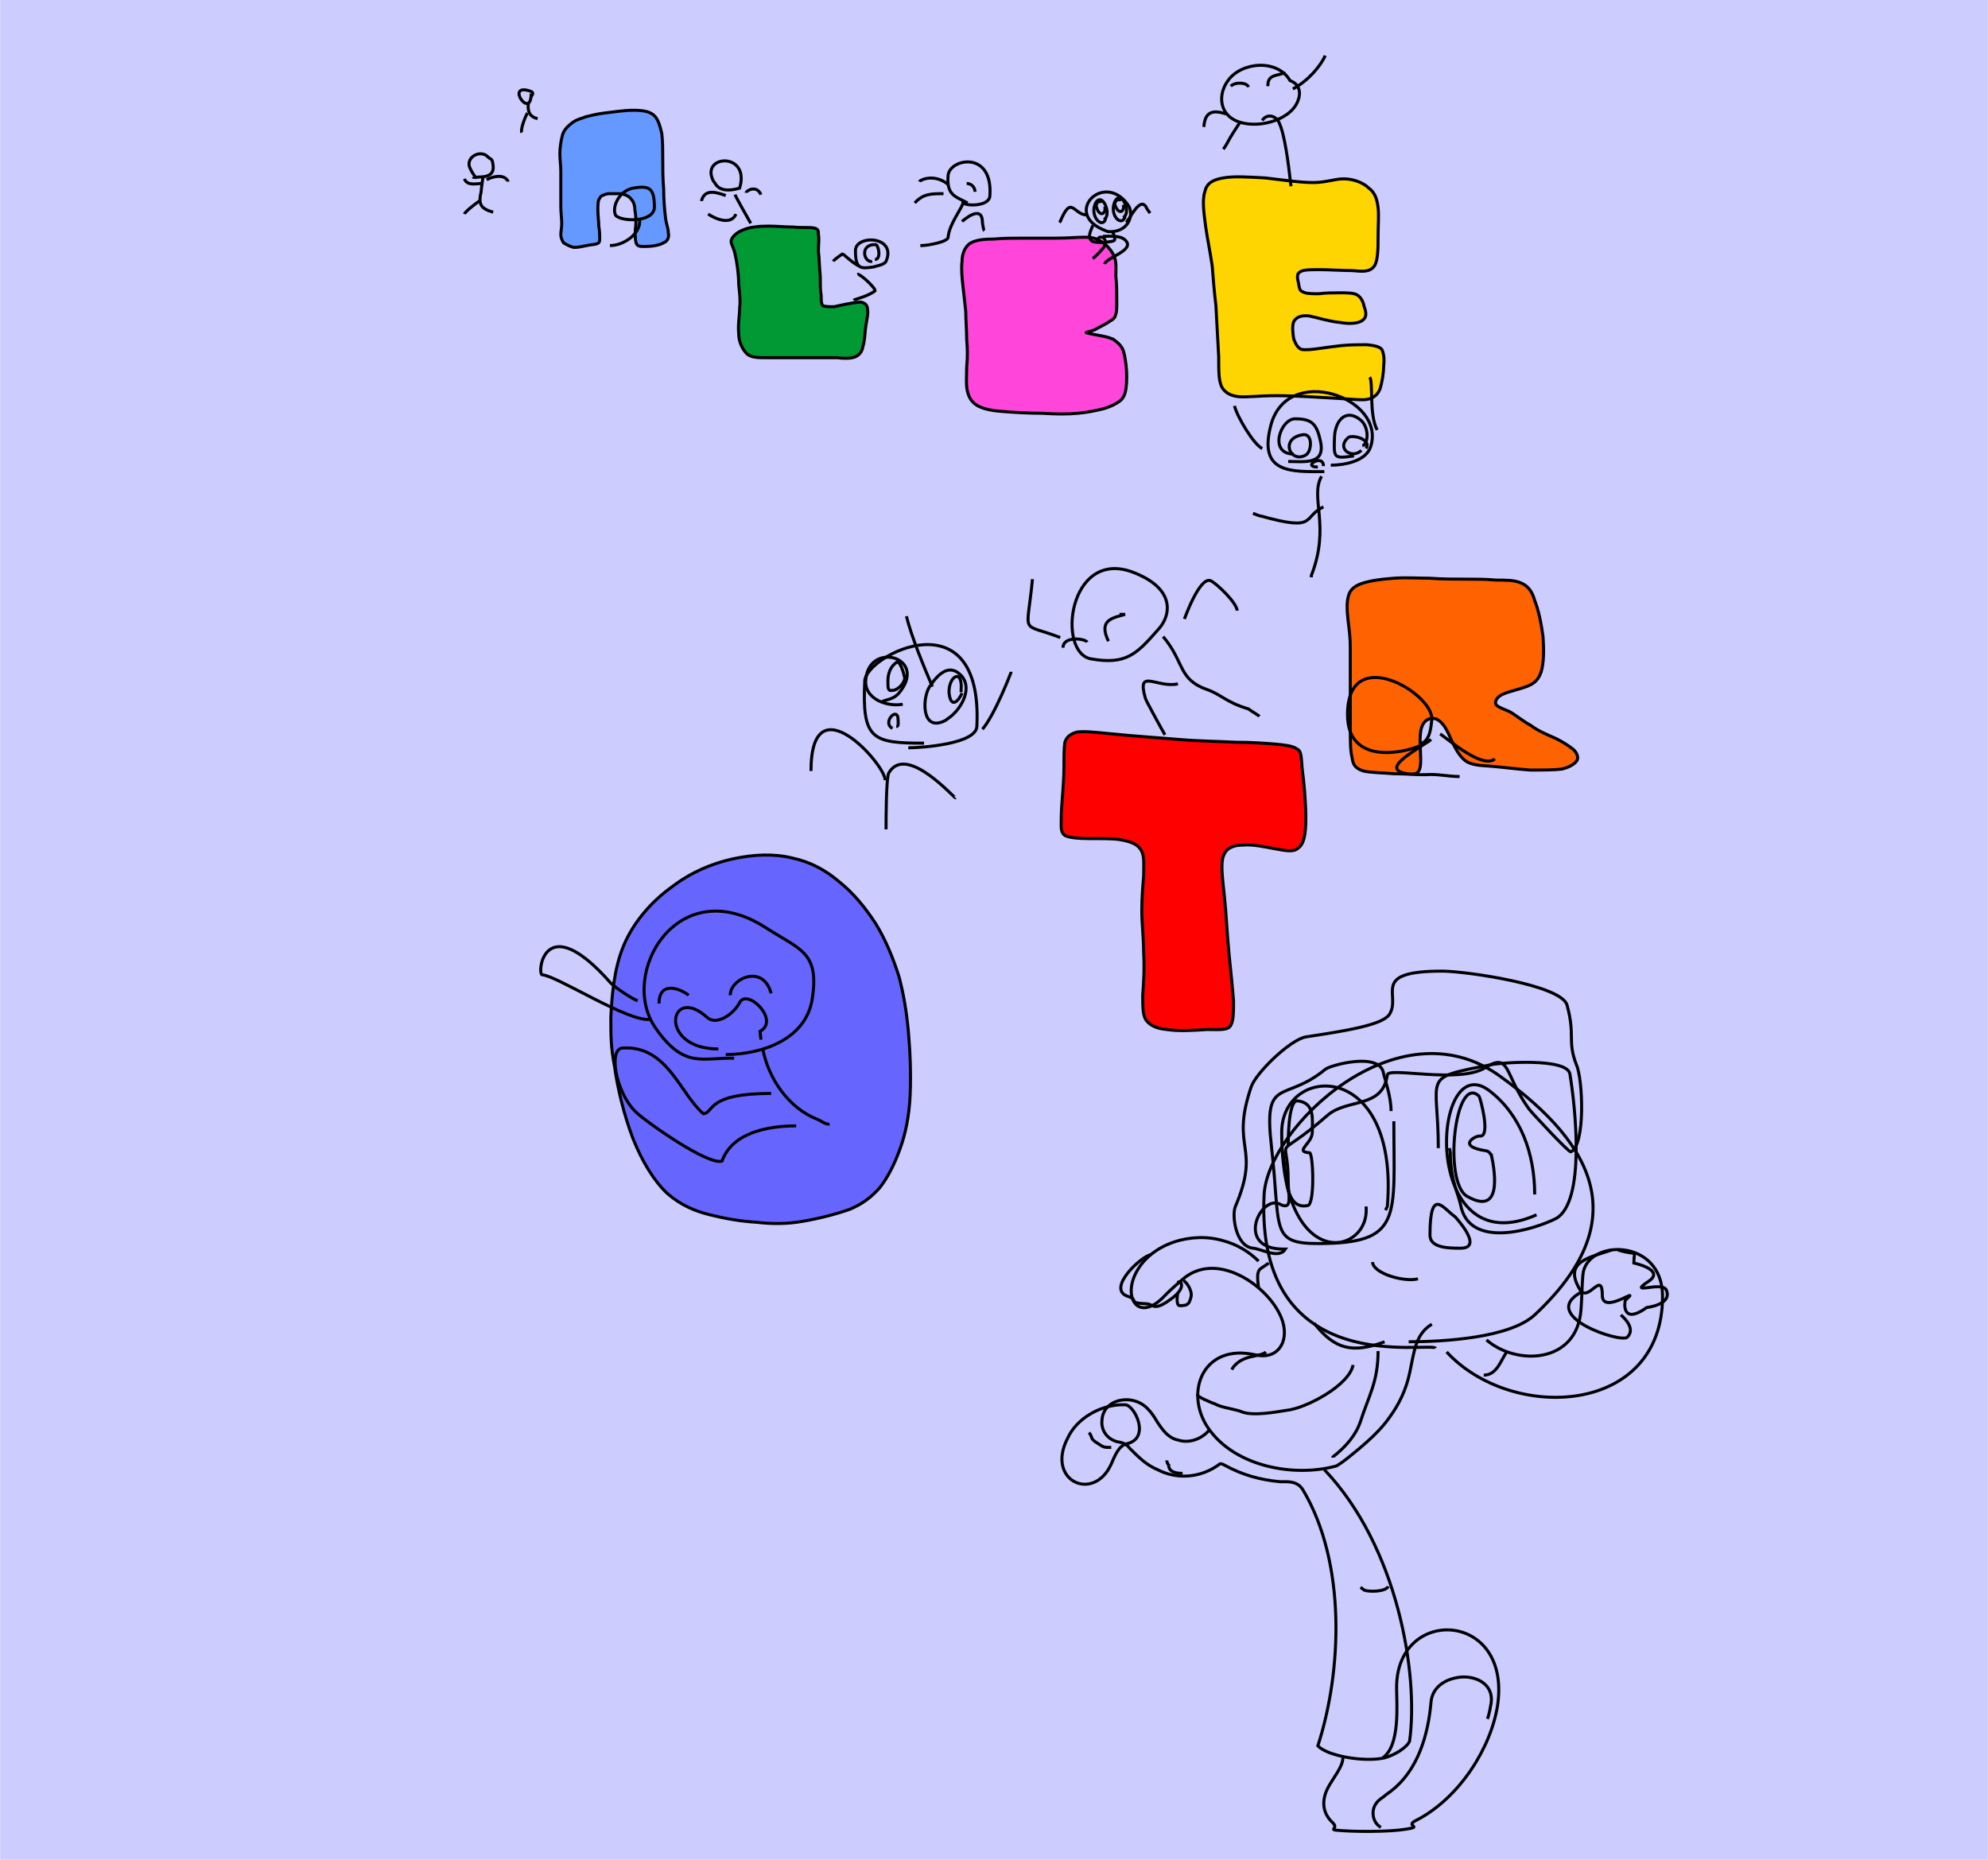
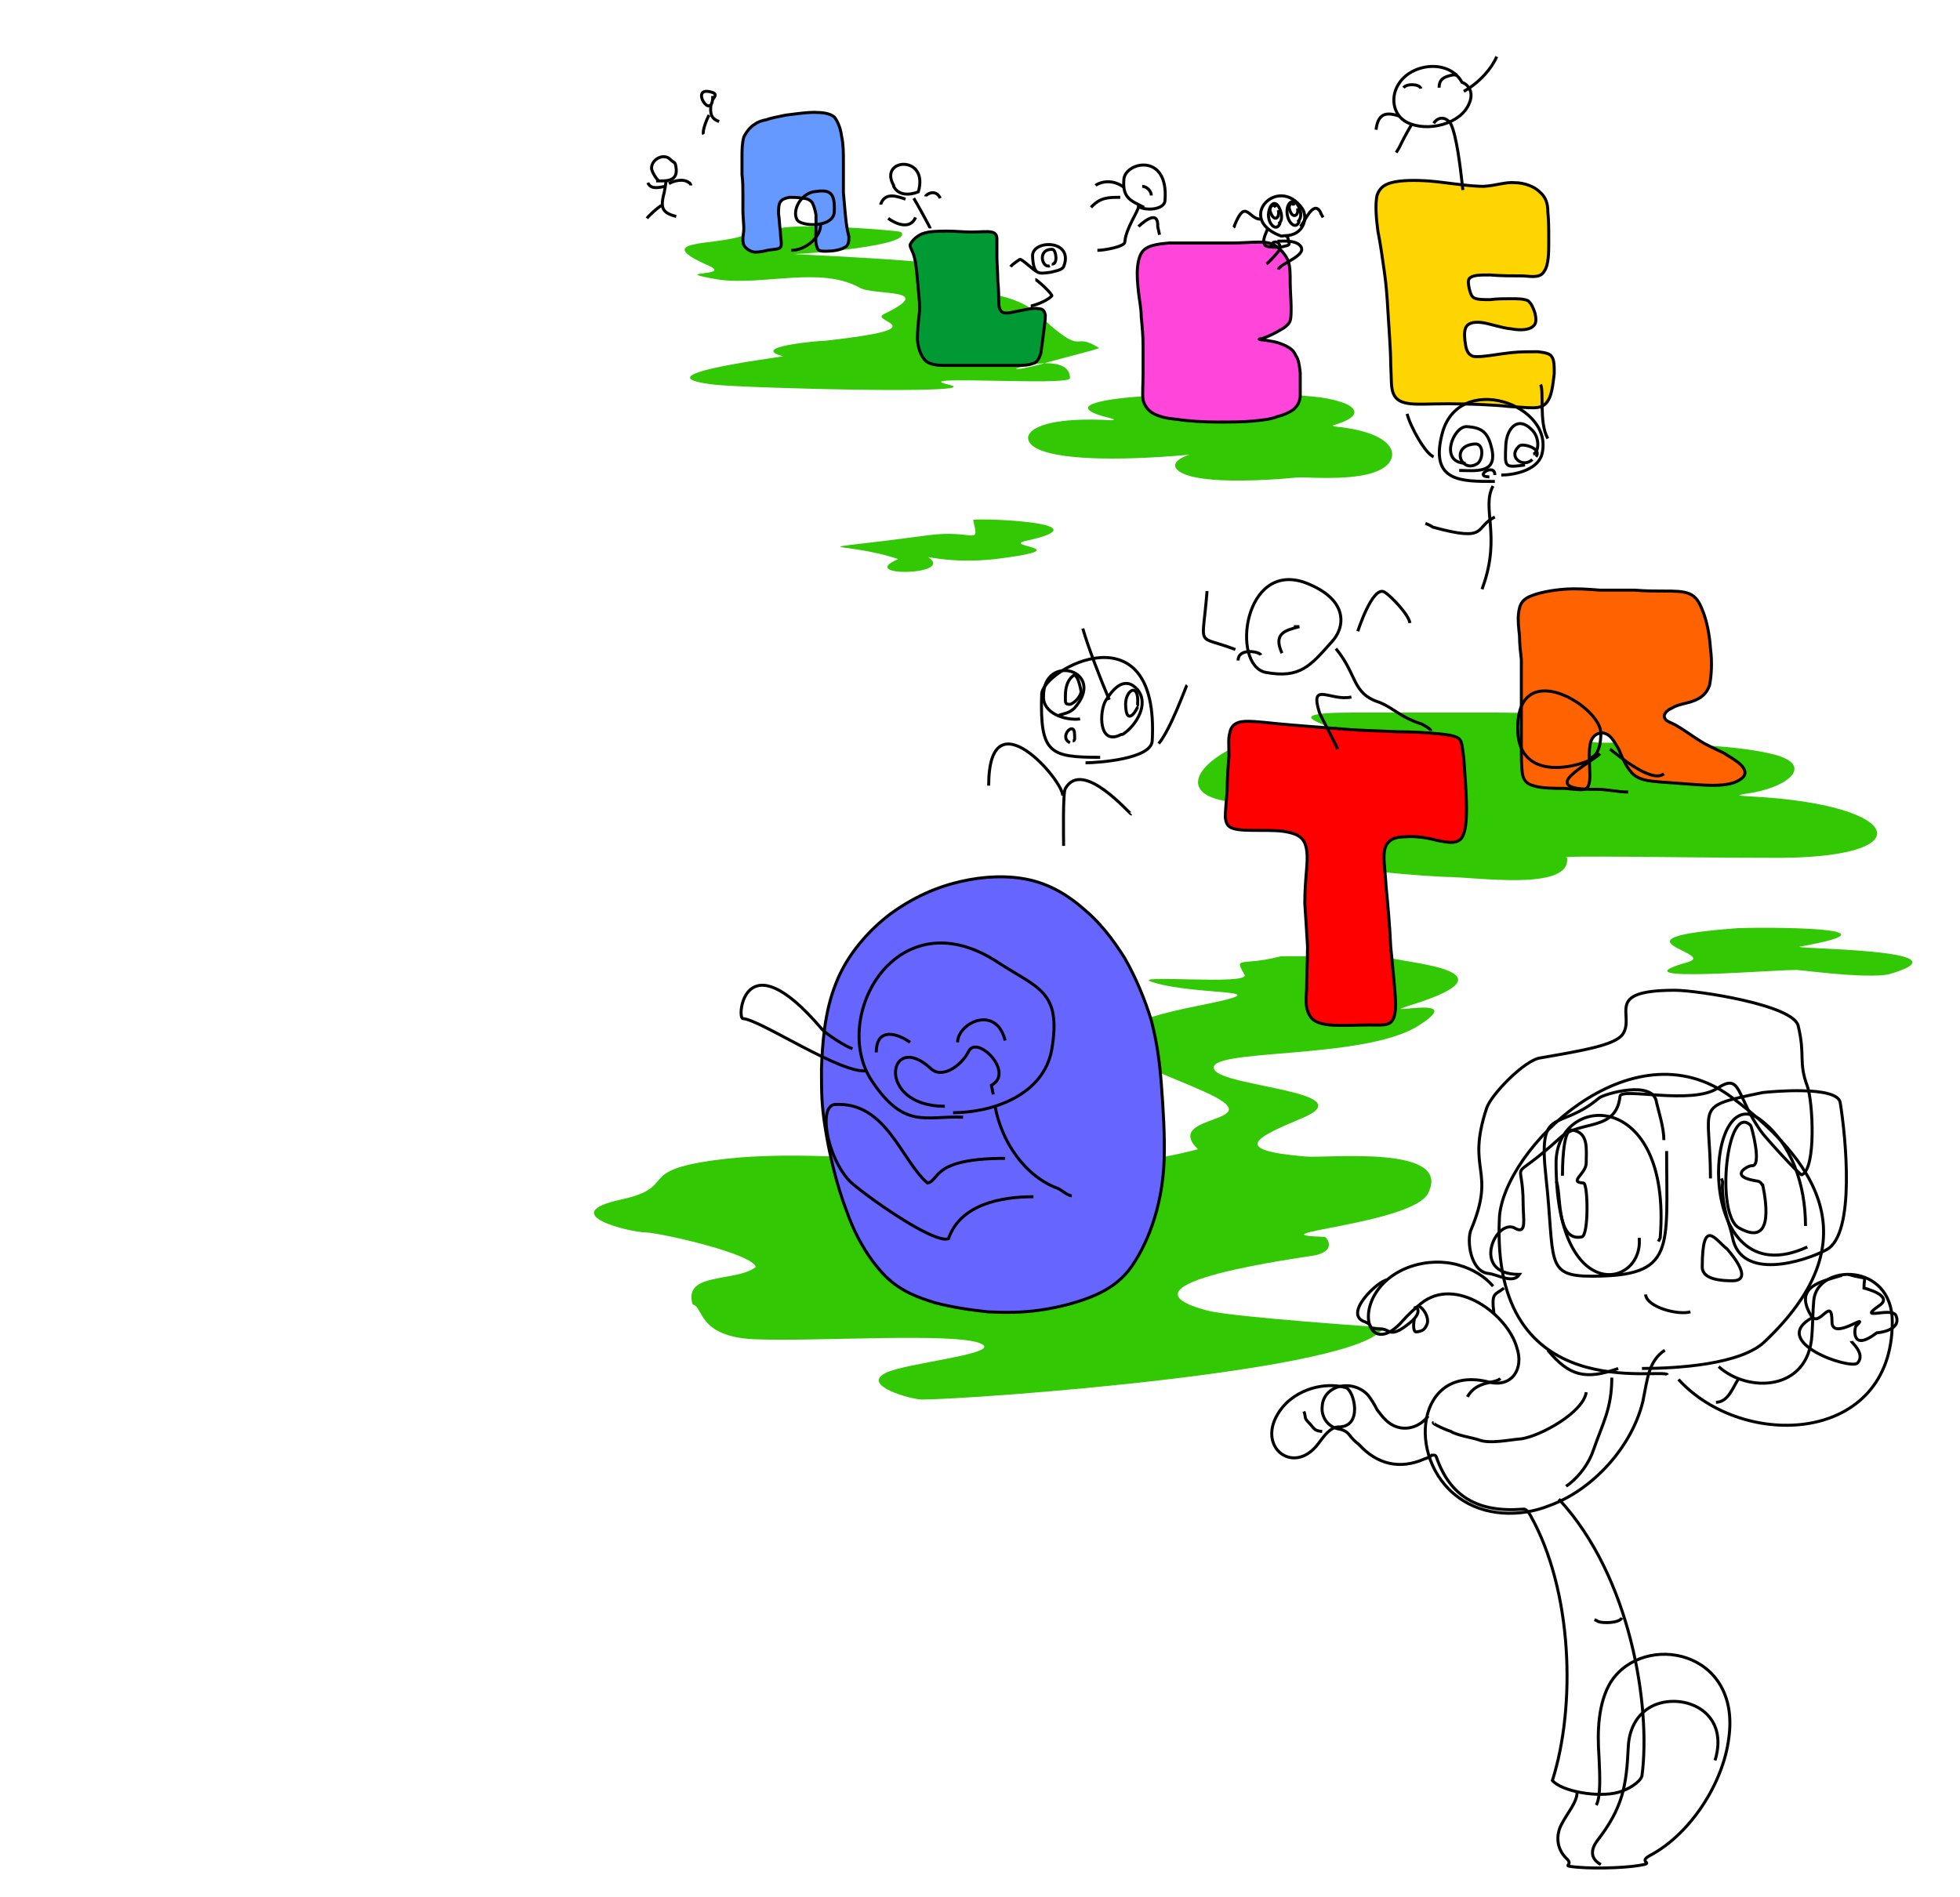
- <svg xmlns="http://www.w3.org/2000/svg" xml:space="preserve" width="1550px" height="1450px" version="1.0" style="shape-rendering:geometricPrecision; text-rendering:geometricPrecision; image-rendering:optimizeQuality; fill-rule:evenodd; clip-rule:evenodd" viewBox="0 0 2145 2007">
+ <svg xmlns="http://www.w3.org/2000/svg" xml:space="preserve" width="1550px" height="1500px" version="1.0" style="shape-rendering:geometricPrecision; text-rendering:geometricPrecision; image-rendering:optimizeQuality; fill-rule:evenodd; clip-rule:evenodd" viewBox="0 0 2145 2076">
  <defs>
    <style type="text/css">
   
    .str0 {stroke:black;stroke-width:3.269}
-     .fil8 {fill:none}
-     .fil2 {fill:#009933}
-     .fil7 {fill:#6666FF}
-     .fil1 {fill:#6699FF}
-     .fil0 {fill:#CCCCFF}
-     .fil6 {fill:red}
-     .fil3 {fill:#FF45DA}
-     .fil5 {fill:#FF6200}
-     .fil4 {fill:#FFD500}
+     .fil0 {fill:none}
+     .fil3 {fill:#009933}
+     .fil1 {fill:#32C904}
+     .fil8 {fill:#6666FF}
+     .fil2 {fill:#6699FF}
+     .fil7 {fill:red}
+     .fil4 {fill:#FF45DA}
+     .fil6 {fill:#FF6200}
+     .fil5 {fill:#FFD500}
   
  </style>
  </defs>
  <g id="Camada_x0020_1">
-     <rect class="fil0" width="2145" height="2007" />
-     <path class="fil1 str0" d="M618 132c-4,3 -9,7 -11,13 -2,7 -3,15 -3,21 0,7 1,12 1,19 0,7 0,15 0,21 0,7 0,12 0,17 0,6 1,13 1,18 0,5 -1,9 -1,12 0,3 1,6 3,9 3,2 7,4 11,5 5,0 9,-1 14,-2 4,-1 9,-1 11,-2 3,-1 3,-3 3,-6 0,-3 0,-7 -1,-13 0,-5 -1,-12 -1,-17 0,-6 0,-11 2,-13 1,-3 5,-4 9,-5 5,0 10,0 14,0 5,1 9,3 11,6 3,3 4,8 4,12 1,5 1,9 1,15 -1,7 -1,15 0,19 1,5 4,5 10,5 6,0 15,-1 20,-4 5,-2 6,-7 5,-11 0,-5 -2,-8 -3,-16 -1,-8 -2,-20 -2,-31 -1,-12 -1,-23 -1,-33 0,-9 0,-18 -1,-27 -2,-8 -4,-16 -9,-20 -5,-4 -12,-5 -22,-5 -10,0 -22,2 -31,3 -9,1 -15,3 -20,4 -5,2 -10,3 -14,6z" />
-     <path class="fil2 str0" d="M789 259c1,-3 5,-8 13,-11 7,-3 17,-4 27,-4 9,0 18,1 27,1 8,1 17,0 22,1 5,1 5,3 5,7 1,5 0,11 0,18 1,8 1,18 2,27 0,8 0,16 1,21 0,6 0,9 2,11 3,1 7,1 12,1 4,-1 9,-2 14,-3 5,-1 11,-2 15,-2 4,1 7,3 7,8 1,4 -1,12 -2,19 -1,8 -1,15 -3,21 -1,6 -4,9 -8,11 -5,2 -12,2 -20,1 -7,0 -15,0 -24,0 -8,0 -17,0 -27,0 -9,0 -18,0 -26,0 -8,0 -15,0 -20,-4 -5,-5 -9,-13 -9,-22 -1,-10 1,-19 1,-28 1,-8 0,-15 -1,-25 0,-11 -2,-25 -4,-33 -2,-9 -5,-11 -4,-15z" />
-     <path class="fil3 str0" d="M1039 309c-1,-9 -2,-19 -1,-27 0,-8 3,-15 8,-19 6,-4 15,-5 26,-5 10,-1 22,-1 34,-1 12,0 23,0 34,0 12,0 22,-1 30,-1 8,0 13,1 19,5 5,3 10,9 13,15 3,7 2,14 2,22 1,9 1,19 1,26 0,8 0,12 -1,15 -1,4 -2,5 -7,8 -4,3 -11,6 -16,9 -5,2 -8,2 -9,3 -2,0 -2,0 0,0 3,1 9,2 14,3 6,1 10,2 15,4 4,3 7,5 10,10 2,4 3,10 4,18 1,8 1,18 0,25 -1,7 -3,11 -7,14 -4,3 -10,6 -17,8 -8,2 -17,4 -28,5 -11,1 -23,1 -38,0 -15,0 -32,-1 -44,-2 -13,-1 -20,-3 -26,-6 -5,-3 -9,-7 -11,-15 -2,-7 -1,-17 -1,-27 1,-10 1,-19 0,-30 0,-10 -1,-21 -1,-30 -1,-10 -2,-18 -3,-27z" />
-     <path class="fil4 str0" d="M1312 330c-2,-17 -3,-30 -4,-43 -2,-14 -5,-28 -7,-42 -2,-15 -4,-29 -1,-38 2,-9 8,-13 20,-15 11,-2 27,-1 45,0 18,2 37,5 52,5 14,0 23,-4 33,-4 10,0 21,4 27,10 7,5 9,13 10,21 1,9 0,19 0,31 0,12 0,26 -4,32 -5,7 -13,6 -24,5 -11,0 -25,-1 -35,-1 -11,0 -19,0 -22,3 -3,2 -2,7 -1,11 1,5 1,9 5,10 3,2 10,2 17,2 8,-1 15,-1 23,-1 7,0 14,0 18,2 5,3 7,8 8,13 2,5 3,11 -1,14 -4,4 -14,5 -25,3 -11,-1 -24,-5 -33,-7 -9,-1 -14,1 -17,6 -2,5 -1,13 0,19 2,5 4,9 8,11 5,1 13,0 20,-1 7,-1 14,-2 23,-3 9,-1 20,-1 28,-1 9,1 13,2 16,5 2,4 3,10 2,18 0,8 -2,19 -4,25 -3,7 -8,10 -14,11 -5,1 -13,0 -30,-1 -18,-1 -47,-3 -67,-3 -21,0 -33,2 -42,1 -9,-1 -15,-5 -18,-11 -3,-7 -3,-16 -3,-32 -1,-16 -2,-38 -3,-55z" />
-     <path class="fil5 str0" d="M1534 785c-3,9 -1,25 -1,35 0,10 -2,14 -6,15 -5,1 -12,0 -23,0 -10,-1 -25,-1 -33,-3 -9,-3 -11,-7 -12,-14 -2,-8 -2,-18 -2,-34 0,-17 0,-40 0,-55 0,-16 0,-23 0,-31 0,-9 -1,-17 -2,-25 -1,-9 -2,-17 -1,-25 1,-7 3,-13 12,-17 9,-4 24,-6 38,-7 14,-1 26,0 39,0 13,1 26,1 38,1 12,0 23,0 33,1 11,0 20,0 27,3 7,3 12,8 15,19 4,10 7,24 9,39 1,14 1,28 -2,38 -3,9 -8,13 -16,16 -8,3 -18,5 -25,8 -7,3 -9,8 -8,11 2,3 8,5 15,8 7,4 14,10 23,15 8,6 18,10 27,14 8,4 14,8 19,12 4,4 5,8 4,11 -2,4 -8,8 -17,10 -8,1 -21,1 -34,1 -14,-1 -29,-3 -41,-4 -13,-1 -23,-1 -30,-7 -7,-6 -12,-17 -16,-26 -4,-9 -8,-15 -14,-18 -6,-2 -13,0 -16,9z" />
-     <path class="fil6 str0" d="M1259 1111c-12,-1 -19,-5 -23,-11 -3,-6 -3,-14 -3,-26 1,-13 2,-29 1,-46 0,-16 -2,-31 -2,-45 0,-14 1,-26 2,-37 0,-11 1,-21 -2,-27 -3,-7 -10,-10 -19,-12 -8,-2 -19,-2 -30,-2 -11,0 -23,0 -30,-2 -6,-1 -8,-5 -8,-12 0,-6 0,-15 1,-27 1,-12 2,-26 2,-37 0,-11 0,-20 1,-26 2,-6 6,-9 13,-11 8,-1 18,0 38,2 19,2 48,4 72,6 24,2 44,2 61,3 17,0 31,1 43,2 11,1 19,2 23,5 5,2 5,7 6,21 2,14 4,37 4,54 0,17 -2,28 -8,32 -5,5 -14,3 -25,1 -11,-2 -24,-5 -35,-4 -10,0 -18,3 -21,12 -3,8 -1,23 1,42 2,18 3,41 5,62 2,20 4,39 5,52 0,14 0,23 -4,28 -4,4 -13,3 -25,3 -13,1 -31,2 -43,0z" />
-     <path class="fil7 str0" d="M663 1151c-4,-21 -4,-32 -4,-53 1,-21 3,-52 14,-78 11,-26 31,-48 52,-63 21,-16 43,-25 65,-30 23,-5 45,-6 65,-1 19,4 36,13 51,26 15,12 28,28 39,45 11,18 19,38 25,57 5,19 8,37 10,58 2,22 3,47 2,70 -1,22 -5,42 -11,58 -6,17 -14,32 -22,42 -9,10 -18,17 -32,23 -14,5 -33,10 -51,13 -17,3 -33,3 -50,1 -17,-1 -34,-4 -50,-8 -16,-4 -31,-10 -46,-23 -14,-13 -27,-34 -37,-59 -10,-26 -17,-56 -20,-78z" />
-     <path class="fil8 str0" d="M573 101c0,29 -28,-11 -2,-3 7,2 2,5 2,7" />
-     <path class="fil8 str0" d="M570 111c-1,9 1,15 10,17" />
-     <path class="fil8 str0" d="M569 122c-2,3 -8,18 -6,21" />
-     <path class="fil8 str0" d="M514 192c-2,-1 -8,-11 -8,-14 -1,-10 13,-16 20,-9 4,4 5,1 6,10 1,10 -7,12 -15,12 -1,0 -6,1 -7,0" />
-     <path class="fil8 str0" d="M521 191c0,0 -2,14 -2,16 -3,13 -1,18 13,22l0 0" />
-     <path class="fil8 str0" d="M525 194c5,-3 16,-6 21,-1 1,1 2,2 2,3" />
-     <path class="fil8 str0" d="M520 198c-6,0 -16,3 -19,-5" />
-     <path class="fil8 str0" d="M517 217c-3,2 -15,11 -16,14" />
-     <path class="fil8 str0" d="M664 232c-4,-9 4,-26 19,-29 18,-3 23,0 23,21 -1,17 -38,15 -42,8z" />
-     <path class="fil8 str0" d="M690 237c2,14 -16,28 -32,28" />
-     <path class="fil8 str0" d="M770 196c-16,-29 40,-33 28,7 -10,3 -22,4 -27,-6l-1 -1z" />
-     <path class="fil8 str0" d="M793 210c1,3 17,31 17,31" />
-     <path class="fil8 str0" d="M783 211c-9,-3 -22,-8 -26,5l0 1" />
-     <path class="fil8 str0" d="M805 208c0,-2 11,-9 16,2" />
-     <path class="fil8 str0" d="M794 231c-5,12 -21,6 -30,0" />
-     <path class="fil8 str0" d="M943 288c-14,2 -20,3 -20,-17 -1,-18 45,-17 33,11 -2,4 -11,5 -13,6z" />
-     <path class="fil8 str0" d="M925 296c3,-1 21,16 19,18 -8,6 -22,9 -23,10" />
-     <path class="fil8 str0" d="M927 287c-6,-2 -17,-13 -18,-13 0,0 -9,6 -10,8" />
-     <path class="fil8 str0" d="M1044 219c-13,-7 -23,-8 -21,-30 2,-18 49,-27 45,23 -1,10 -23,11 -29,7 0,4 -15,23 -16,37 0,5 -22,9 -29,9l-1 0" />
-     <path class="fil8 str0" d="M1038 239c0,0 22,-20 22,1 0,0 1,8 2,9" />
-     <path class="fil8 str0" d="M1018 209c-13,0 -22,0 -31,10" />
-     <path class="fil8 str0" d="M1193 249c-48,-18 -2,-65 24,-28 7,9 2,29 -19,29 -2,0 -3,0 -5,-1z" />
-     <path class="fil8 str0" d="M1190 255c8,0 19,-1 24,4 12,11 -21,19 -22,26" />
-     <path class="fil8 str0" d="M1392 87c11,4 12,14 8,23 -9,21 -46,30 -67,20 -17,-8 -19,-28 -8,-43 14,-20 53,-24 67,0z" />
-     <path class="fil8 str0" d="M1323 123c-15,-5 -23,-2 -24,14" />
-     <path class="fil8 str0" d="M1362 130c5,-8 15,-5 18,2 6,12 10,42 13,69" />
-     <path class="fil8 str0" d="M1338 132c-16,24 -11,19 -18,29" />
-     <path class="fil8 str0" d="M1429 509c-36,0 -71,2 -58,-49 17,-69 125,-31 108,22 -5,16 -29,20 -43,20" />
-     <path class="fil8 str0" d="M1362 484c-9,-4 -27,-34 -30,-46" />
-     <path class="fil8 str0" d="M1486 464c-9,-17 -4,-51 -8,-57" />
-     <path class="fil8 str0" d="M1426 514c-13,23 10,53 -11,107l0 2" />
-     <path class="fil8 str0" d="M1428 547c-23,11 -6,27 -67,10 -2,0 -6,-2 -9,-3" />
-     <path class="fil8 str0" d="M1532 803c11,-3 12,-17 13,-27 1,-28 -90,-82 -91,-6 -1,65 82,38 90,28 -13,11 -73,39 -5,38 12,-1 23,2 36,2" />
-     <path class="fil8 str0" d="M1554 792c10,7 46,38 59,27" />
-     <path class="fil8 str0" d="M1250 679c-23,26 -34,39 -73,32 -37,-7 -24,-118 44,-94 49,18 42,48 29,62z" />
-     <path class="fil8 str0" d="M1278 668c0,0 17,-48 29,-41 7,4 27,23 28,32" />
-     <path class="fil8 str0" d="M1255 687c23,27 16,46 47,57 15,5 21,14 45,21 1,1 11,7 12,8" />
-     <path class="fil8 str0" d="M1271 738c-23,5 -45,-18 -35,16 1,3 18,34 21,39" />
-     <path class="fil8 str0" d="M1144 688c-44,-17 -36,0 -30,-63" />
-     <path class="fil8 str0" d="M997 802c-56,0 -67,-4 -64,-67 1,-28 128,-93 121,49 -1,19 -60,23 -74,23" />
-     <path class="fil8 str0" d="M875 832c0,-98 81,-6 80,10" />
-     <path class="fil8 str0" d="M1031 861c-1,1 -53,-59 -72,-27 -3,5 -3,53 -3,61" />
-     <path class="fil8 str0" d="M1060 787c13,-15 31,-61 31,-62" />
-     <path class="fil8 str0" d="M1006 741c-9,-21 -23,-55 -28,-76" />
-     <path class="fil8 str0" d="M792 1142c-34,-1 -54,12 -85,-33 -40,-58 24,-169 119,-108 37,24 59,26 50,79 -8,43 -56,58 -93,58" />
-     <path class="fil8 str0" d="M823 1132c6,32 28,64 59,76 3,1 9,6 13,5" />
-     <path class="fil8 str0" d="M832 1180c-70,0 -61,20 -73,22 -25,-21 -39,-74 -87,-71 -16,0 -8,48 14,69 10,10 78,58 93,53 11,-31 50,-38 80,-38" />
-     <path class="fil8 str0" d="M702 1100c-23,4 -101,-47 -117,-48 -6,0 1,-74 74,9 5,5 23,17 29,19" />
-     <path class="fil8 str0" d="M1549 1455c-4,-8 -195,36 -185,-166 4,-72 144,-207 254,-128 106,76 144,159 38,258 -27,25 -99,29 -136,29" />
-     <path class="fil8 str0" d="M1658 1311c-126,56 -114,-182 -51,-134 34,26 49,68 49,112" />
-     <path class="fil8 str0" d="M1474 1302c5,53 -91,73 -91,-80 0,-74 127,-80 114,80l-2 4" />
-     <path class="fil8 str0" d="M1358 1361c-10,-10 -23,-18 -38,-22 -33,-10 -77,2 -94,34 -15,28 3,56 32,24 6,-6 14,-13 20,-18 38,-30 95,12 106,47 7,23 -6,42 -30,36 -54,-12 -75,37 -53,75 27,45 94,58 141,45 2,-1 8,-5 14,-10 20,-16 34,-29 43,-42 11,-15 18,-30 22,-48 5,-23 6,-42 24,-53" />
-     <path class="fil8 str0" d="M1561 1459c70,76 233,69 233,-60 0,-64 -83,-62 -86,-23 -1,11 -1,25 -2,37 -4,59 -70,61 -102,33" />
-     <path class="fil8 str0" d="M1305 1543c-8,10 -22,15 -34,11 -10,-2 -16,-10 -22,-19 -3,-5 -6,-10 -10,-14 -16,-18 -49,-12 -50,12 -1,10 5,20 17,23 7,1 10,3 13,7 10,10 18,18 30,23 21,11 47,9 67,-6 1,-1 3,0 5,1 20,11 39,16 60,18 9,0 19,-1 25,9 47,79 42,196 16,276 10,11 50,18 72,13 11,-3 24,-11 27,-18 10,-73 -13,-210 -92,-293" />
-     <path class="fil8 str0" d="M1216 1558c-9,2 -13,13 -17,22 -19,42 -71,18 -47,-28 10,-22 37,-37 62,-36 10,0 28,36 2,42z" />
-     <path class="fil8 str0" d="M1175 1546c5,6 0,6 10,12 6,4 6,4 14,4" />
-     <path class="fil8 str0" d="M1492 1897c19,-13 15,-58 15,-74 -2,-90 124,-86 109,17 -7,46 -41,100 -87,124 -15,7 8,7 -12,10 -18,3 -56,3 -76,1 -6,-1 4,-2 -4,-9 -11,-11 -10,-24 -5,-35 6,-12 17,-24 17,-34" />
-     <path class="fil8 str0" d="M1490 1972c-9,-5 -11,-18 -5,-26 2,-3 5,-5 8,-7 3,-3 7,-5 9,-7 28,-22 39,-60 42,-94 1,-17 15,-26 31,-28 17,-2 37,7 34,28 -1,5 -2,12 -4,17" />
-     <path class="fil8 str0" d="M1366 1459c-6,6 -27,2 -37,19" />
-     <path class="fil8 str0" d="M1383 1241c6,10 -1,66 28,60 8,-1 6,-57 2,-57 -17,-1 3,-10 3,-22 0,-14 3,-32 -16,-34 -10,-1 -10,43 -10,48" />
-     <path class="fil8 str0" d="M1609 1245c5,23 11,67 -26,46 -26,-15 -13,-133 13,-108 1,1 13,44 1,43 -4,-1 -27,11 7,16 5,1 6,9 5,3z" />
-     <path class="fil8 str0" d="M1196 692c-11,-23 4,-25 18,-29l-6 0" />
-     <path class="fil8 str0" d="M1147 699c0,-13 24,-10 26,-6" />
-     <path class="fil8 str0" d="M1019 778c-25,12 -24,-25 -16,-37 8,-12 21,-27 35,-11 12,15 -3,38 -16,46 -1,1 -1,1 -3,2z" />
-     <path class="fil8 str0" d="M974 760c-16,3 -40,-5 -40,-24 1,-46 70,-27 35,13 -6,6 -13,6 -17,8" />
-     <path class="fil8 str0" d="M963 786c-12,-6 6,-25 6,-9 0,3 1,7 -2,7" />
-     <path class="fil8 str0" d="M788 1074c-1,-17 35,-35 44,-2" />
-     <path class="fil8 str0" d="M711 1083c0,-23 20,-18 32,-9" />
-     <path class="fil8 str0" d="M775 1132c-66,0 -53,-71 -12,-34 10,9 28,-3 35,-16 8,-16 44,19 22,31l1 9" />
-     <path class="fil8 str0" d="M1481 1362c1,13 36,22 49,18" />
-     <path class="fil8 str0" d="M1396 490c-28,0 -14,-39 2,-38 18,0 23,6 27,25 5,25 -18,21 -35,21" />
-     <path class="fil8 str0" d="M1461 492c-22,3 -22,3 -21,-21 1,-18 13,-31 29,-17 9,9 7,26 1,27" />
-     <path class="fil8 str0" d="M1409 491c-17,10 -29,-19 -2,-22 10,0 8,19 2,22z" />
-     <path class="fil8 str0" d="M1469 486c-10,10 -28,-2 -14,-14 5,-3 25,2 19,12" />
-     <path class="fil8 str0" d="M1422 504c-18,0 6,-15 6,-1" />
-     <path class="fil8 str0" d="M1038 748c-4,9 -12,17 -14,0 -1,-18 15,-28 13,-3 0,1 0,2 0,2" />
-     <path class="fil8 str0" d="M976 731c1,5 -7,14 -13,14 -5,1 -5,-2 -5,-10 0,-7 2,-15 9,-20 4,-3 8,11 9,16z" />
-     <path class="fil8 str0" d="M1328 93c5,-5 18,-4 19,1" />
-     <path class="fil8 str0" d="M1368 93c0,-10 5,-11 14,-13 2,-1 3,-1 5,-1" />
-     <path class="fil8 str0" d="M1193 236c-3,11 -16,-1 -12,-14 3,-10 10,-8 13,3 1,4 1,10 -3,12" />
-     <path class="fil8 str0" d="M1192 223c2,8 -6,12 -9,0 -1,-4 4,-8 5,-4" />
-     <path class="fil8 str0" d="M1043 198c5,0 9,4 9,9" />
-     <path class="fil8 str0" d="M941 282c-9,2 -14,-19 4,-18 3,1 6,16 -1,16" />
-     <path class="fil8 str0" d="M992 196c1,-2 16,-9 31,3" />
-     <path class="fil8 str0" d="M1215 240c4,-3 15,-29 22,-16 0,1 4,6 4,6" />
-     <path class="fil8 str0" d="M1172 232c-14,-1 -16,-22 -28,7 -1,1 -1,1 -1,1" />
-     <path class="fil8 str0" d="M1179 243c0,3 -7,12 -1,17 2,2 14,2 18,1 8,-1 8,-1 5,-10 0,-1 0,-1 0,-2" />
-     <path class="fil8 str0" d="M1184 262c-1,-10 12,-7 8,3 -1,3 -11,13 -13,14" />
-     <path class="fil8 str0" d="M1214 234c-4,11 -16,-1 -12,-14 3,-10 10,-8 13,3 1,4 1,9 -3,12" />
-     <path class="fil8 str0" d="M1212 221c2,7 -5,12 -9,0 -1,-4 5,-8 6,-4" />
-     <path class="fil8 str0" d="M1395 96c17,-9 30,-25 35,-36" />
-     <path class="fil8 str0" d="M1494 1448c-35,13 -54,8 -76,-20" />
-     <path class="fil8 str0" d="M1626 1459c-6,7 -10,25 -25,25" />
-     <path class="fil8 str0" d="M1358 1390c-3,-23 1,-19 11,-27" />
-     <path class="fil8 str0" d="M1460 1473c-4,22 -51,47 -72,49 -12,2 -35,6 -47,2 -6,-3 -24,-5 -30,-9 -1,0 -23,-9 -18,-10" />
-     <path class="fil8 str0" d="M1487 1458c0,33 -10,48 -19,76 -5,15 -16,27 -27,36 -1,1 -3,2 -3,3" />
-     <path class="fil8 str0" d="M1498 1712c-3,6 -21,6 -26,4 -1,-1 -4,-3 -4,-3" />
-     <path class="fil8 str0" d="M1276 1590c-6,0 -15,-1 -15,-9 -1,-1 -2,-3 -2,-5" />
-     <path class="fil8 str0" d="M1382 1300c13,6 8,-10 8,-25 0,-56 -19,-18 42,-71 21,-19 60,-7 65,-44 1,-9 78,10 106,-8 27,-17 20,8 47,45 3,4 43,47 45,46 16,-7 13,-79 6,-94 -10,-26 -1,-31 -10,-64 -5,-22 -110,-37 -135,-37 -79,0 -43,26 -57,47 -8,11 -44,17 -90,24 -17,3 -54,39 -59,54 -23,68 11,63 -17,129 -4,9 0,43 19,45 10,1 28,12 35,1l-2 0c-54,0 -24,-61 -3,-48z" />
-     <path class="fil8 str0" d="M1576 1347c-12,0 -33,0 -33,-14 0,-54 15,-28 27,-20 0,0 32,34 6,34z" />
-     <path class="fil8 str0" d="M1504 1210c0,104 10,132 -82,132 -52,0 -40,-16 -50,-104 -9,-78 13,-47 58,-84 4,-4 60,-20 63,5 2,8 8,25 8,40" />
-     <path class="fil8 str0" d="M1552 1239c0,-80 -20,-75 57,-90 8,-2 82,-8 85,10 6,36 17,138 -15,156 -24,12 -94,34 -103,-15 -3,-13 -10,-25 -11,-52 0,-6 0,-4 -1,-9" />
-     <path class="fil8 str0" d="M1739 1349c-23,8 -53,12 -34,43 9,14 24,-22 24,6 0,22 44,-12 25,5 -1,1 -5,28 23,8 0,0 28,-3 21,-19 -5,-10 -44,7 -18,-10 16,-12 -17,-19 -17,-19 0,-16 6,-7 -17,-14" />
-     <path class="fil8 str0" d="M1707 1394c-49,26 43,56 49,49 10,-10 -6,-23 -7,-24" />
-     <path class="fil8 str0" d="M1242 1354c-10,1 -49,37 -25,45 13,4 -2,7 20,8 8,0 7,10 29,-7 15,-12 7,-19 5,-16" />
-     <path class="fil8 str0" d="M1277 1382c4,2 10,12 8,18 -2,8 -4,9 -12,9 -4,0 -3,-10 -2,-14" />
+     <rect class="fil0" width="2145" height="2076" />
+     <path class="fil1" d="M813 258c-30,11 -103,4 -37,33 26,12 -48,5 10,15 49,7 112,-15 155,9 16,9 86,0 26,29 -16,8 63,15 -64,29 -9,0 -84,7 -46,17 -17,3 -159,21 -76,31 36,4 305,11 257,0 -48,-11 133,2 133,-7 0,-38 -110,5 -29,-16 12,-4 54,-14 61,-17 -32,-20 -13,13 -67,-37 -50,-47 -175,-5 -81,-46 30,-12 -207,-20 -184,-20 10,0 130,-9 115,-24 -2,-2 -157,-14 -137,2 0,4 -33,2 -36,2z" />
+     <path class="fil1" d="M983 612c-63,-21 -116,-6 32,-26 52,-7 57,13 50,-17 17,-2 145,4 58,23 -28,6 57,8 -26,19 -49,7 -82,-2 -81,-1 30,20 -80,22 -33,2z" />
+     <path class="fil1" d="M1248 434c-43,3 -86,11 -32,24 4,1 4,2 0,2 -88,-5 -103,18 -83,30 22,13 86,15 166,8 5,-1 2,0 -1,1 -22,9 -11,20 13,24 27,5 74,3 105,0 8,-1 15,0 24,0 36,1 64,-2 77,-13 16,-14 5,-37 -55,-43 -4,-1 -5,-1 -1,-2 26,-8 25,-16 14,-22 -8,-4 -22,-7 -30,-8 -58,-7 -152,-4 -197,-1z" />
+     <path class="fil1" d="M1966 1062c-9,-2 -208,16 -118,-9 31,-10 -95,-26 54,-37 20,-1 192,-2 69,20 -22,3 192,2 98,30 -24,7 -118,-7 -103,-4z" />
+     <path class="fil1" d="M1747 805c-3,2 -22,8 10,8 49,0 139,1 185,13 45,12 14,37 -32,43 -12,2 -6,2 9,3 167,9 187,69 18,67 -88,0 -238,-3 -222,0 5,37 -101,21 -130,21 -9,0 -150,-8 -109,-21 55,-18 -198,-30 40,-56 16,-1 24,-3 9,-3 -15,0 -110,-1 -154,-1 -124,0 -34,-84 77,-81 35,1 -68,-18 32,-18 39,0 108,0 157,0 24,0 109,2 129,7 30,6 -11,15 -19,18z" />
+     <path class="fil1" d="M1523 1049c26,6 134,15 25,50 -55,17 65,-14 4,24 -60,38 -236,24 -223,48 11,19 165,24 96,53 -50,21 -80,35 4,42 25,2 161,-13 134,40 -16,34 -199,45 -113,48 1,0 14,14 -10,20 -9,2 -235,31 -117,61 29,7 190,18 191,18 -22,48 -452,79 -505,79 -11,0 -67,-15 -40,-29 21,-11 128,-21 105,-32 -26,-13 -185,-2 -249,-5 -62,-3 -55,-36 -67,-38 -11,-36 47,-24 69,-41 -2,-14 -101,-37 -121,-38 -16,0 -100,-20 -26,-36 63,-14 14,-31 102,-43 154,-21 357,34 529,-12 -41,-40 87,-27 7,-63 -71,-32 -177,-60 -7,-94 101,-20 0,-10 -50,-26 -28,-9 108,4 101,-8 -12,-21 -4,-9 39,-20 4,-1 121,1 122,2z" />
+     <path class="fil2 str0" d="M826 136c-5,3 -9,8 -12,14 -2,7 -2,15 -2,22 0,7 0,13 0,19 1,7 1,16 1,22 0,7 0,12 0,18 0,6 1,14 1,19 0,5 -1,8 -1,11 0,4 0,7 3,10 2,2 6,5 11,5 4,0 9,-1 13,-2 5,-1 10,-1 12,-2 3,-1 3,-3 3,-6 0,-3 -1,-8 -1,-13 -1,-6 -1,-13 -2,-19 0,-5 0,-10 2,-13 2,-3 5,-4 10,-5 4,0 9,0 14,1 5,0 9,2 11,5 2,4 3,8 4,13 0,5 0,9 0,16 0,6 -1,15 1,19 1,5 4,5 10,5 6,0 15,-1 20,-4 5,-2 5,-7 5,-12 -1,-4 -2,-8 -3,-16 -1,-8 -2,-21 -3,-32 0,-12 0,-23 0,-34 0,-10 0,-19 -2,-28 -1,-8 -4,-16 -8,-21 -5,-4 -13,-5 -22,-5 -10,0 -22,2 -31,3 -9,2 -16,3 -21,5 -5,1 -9,2 -13,5z" />
+     <path class="fil3 str0" d="M996 268c1,-3 6,-9 13,-12 8,-3 18,-3 28,-3 9,0 17,1 26,1 9,0 18,-1 22,0 5,1 6,4 6,8 0,4 0,11 0,19 0,8 1,18 1,27 1,9 1,17 1,22 0,6 1,9 3,11 2,2 7,2 11,1 5,-1 9,-2 15,-3 5,-1 11,-2 15,-1 4,0 6,2 7,7 0,5 -1,12 -2,20 -1,8 -2,16 -3,22 -2,6 -4,10 -9,11 -5,2 -12,2 -19,2 -8,0 -16,0 -24,0 -9,0 -18,0 -27,0 -9,0 -18,0 -27,0 -8,0 -15,-1 -20,-5 -5,-5 -8,-13 -9,-23 0,-9 1,-20 2,-28 1,-9 0,-16 -1,-27 -1,-11 -2,-26 -4,-34 -2,-9 -5,-11 -5,-15z" />
+     <path class="fil4 str0" d="M1246 320c-1,-9 -2,-20 -1,-28 1,-9 3,-16 9,-20 6,-4 15,-5 25,-6 11,0 23,0 35,0 11,0 23,0 34,0 11,0 22,-1 30,-1 8,0 13,1 18,4 6,4 11,10 14,17 2,7 2,14 2,23 0,9 1,19 1,27 0,7 0,12 -1,15 -1,3 -3,5 -7,8 -5,3 -12,7 -17,9 -5,2 -7,3 -9,3 -1,0 -2,0 1,1 3,0 9,1 14,2 5,1 10,3 14,5 4,2 8,5 10,10 3,4 4,10 5,19 0,8 0,19 0,26 -1,7 -3,10 -7,14 -4,3 -10,6 -18,8 -7,3 -17,4 -28,5 -10,1 -23,1 -38,1 -14,0 -32,-1 -44,-3 -12,-1 -19,-3 -25,-6 -6,-3 -10,-8 -12,-15 -1,-7 0,-18 0,-28 0,-10 0,-20 0,-31 0,-11 -1,-22 -2,-32 0,-9 -2,-18 -3,-27z" />
+     <path class="fil5 str0" d="M1519 341c-1,-18 -2,-30 -4,-44 -2,-14 -4,-29 -7,-44 -2,-15 -3,-29 -1,-39 3,-9 9,-13 20,-15 11,-2 28,-2 46,0 17,2 37,5 51,5 14,-1 24,-5 34,-4 10,0 21,4 27,10 7,6 9,13 9,22 1,9 1,20 1,32 0,12 0,26 -5,33 -4,7 -12,6 -23,5 -12,0 -25,0 -36,-1 -11,0 -18,0 -22,3 -3,2 -2,7 -1,12 1,4 2,8 5,10 4,2 10,2 18,2 7,-1 15,-1 22,-1 8,0 14,0 19,2 4,3 6,8 8,14 1,5 2,11 -2,14 -4,4 -13,5 -24,3 -11,-1 -24,-6 -33,-7 -9,-1 -15,1 -17,6 -2,5 -1,13 0,19 1,6 3,10 8,12 5,1 12,0 20,-1 7,-1 13,-2 22,-3 9,-1 21,-1 29,-1 8,1 13,2 15,5 3,4 3,10 3,19 -1,8 -2,19 -5,26 -3,7 -7,10 -13,11 -6,1 -13,0 -31,-1 -18,-2 -46,-3 -67,-3 -20,0 -32,1 -41,0 -10,-1 -16,-4 -19,-11 -3,-7 -2,-16 -3,-33 0,-16 -2,-39 -3,-57z" />
+     <path class="fil6 str0" d="M1741 812c-3,10 -1,26 -1,37 0,10 -2,14 -6,15 -4,1 -11,0 -22,-1 -11,0 -25,0 -34,-3 -8,-2 -11,-7 -12,-14 -1,-8 -1,-18 -1,-35 0,-17 0,-41 0,-57 0,-16 0,-24 0,-32 -1,-9 -2,-17 -2,-26 -1,-9 -2,-18 -1,-25 1,-8 3,-14 12,-18 9,-4 24,-7 38,-8 14,-1 26,0 39,1 13,0 26,0 38,0 12,1 22,1 33,1 10,0 20,0 27,3 7,3 11,9 15,20 4,10 7,25 8,40 2,15 1,30 -1,40 -3,9 -9,14 -17,17 -7,3 -18,4 -24,8 -7,3 -10,8 -8,11 1,4 8,5 14,9 7,4 15,10 23,15 9,6 19,10 27,14 8,5 15,9 19,13 4,4 6,8 4,12 -2,3 -7,7 -16,9 -9,2 -21,2 -35,1 -13,-1 -28,-2 -41,-3 -12,-1 -22,-2 -29,-8 -7,-6 -12,-17 -16,-27 -5,-9 -9,-16 -15,-18 -5,-2 -13,0 -16,9z" />
+     <path class="fil7 str0" d="M1456 1122c-13,-1 -20,-5 -23,-11 -4,-7 -4,-15 -3,-28 0,-13 1,-30 1,-47 -1,-16 -2,-33 -3,-47 0,-14 1,-26 2,-38 1,-11 1,-21 -2,-28 -3,-7 -9,-10 -18,-12 -9,-2 -19,-2 -31,-2 -11,0 -23,0 -29,-2 -7,-2 -8,-6 -9,-12 0,-7 1,-17 2,-29 0,-12 1,-27 2,-38 0,-12 -1,-20 1,-26 1,-7 6,-11 13,-12 7,-1 18,0 37,2 20,2 48,4 73,6 24,2 43,2 60,3 17,0 32,1 43,2 11,1 19,2 24,5 4,3 4,7 6,22 1,14 3,38 3,56 0,17 -2,29 -7,33 -6,5 -14,3 -25,1 -11,-3 -24,-5 -35,-4 -11,0 -19,3 -22,12 -3,9 0,24 1,43 2,20 4,43 5,65 2,21 4,40 5,54 1,14 0,24 -4,28 -4,5 -12,4 -25,4 -13,0 -30,1 -42,0z" />
+     <path class="fil8 str0" d="M903 1234c-4,-25 -4,-39 -4,-64 1,-26 3,-62 16,-94 12,-31 36,-58 60,-76 25,-18 50,-29 76,-35 26,-6 52,-7 75,-2 23,5 43,17 60,32 17,14 32,33 45,54 12,21 22,45 29,68 6,23 9,44 11,70 2,26 4,57 3,84 -1,26 -6,50 -13,70 -7,20 -16,37 -26,50 -10,12 -21,20 -37,27 -16,7 -38,13 -59,16 -20,3 -39,3 -58,2 -19,-2 -39,-5 -58,-10 -19,-6 -36,-12 -53,-28 -16,-16 -32,-40 -43,-71 -12,-31 -20,-67 -24,-93z" />
+     <path class="fil0 str0" d="M780 105c0,30 -27,-12 -1,-4 7,2 2,6 1,8" />
+     <path class="fil0 str0" d="M778 115c-1,9 0,15 9,18" />
+     <path class="fil0 str0" d="M776 126c-2,3 -8,18 -6,21" />
+     <path class="fil0 str0" d="M721 198c-2,-1 -8,-10 -8,-14 0,-10 14,-17 21,-9 4,4 5,1 6,10 1,11 -7,13 -15,13 -2,0 -6,0 -7,0" />
+     <path class="fil0 str0" d="M729 198c0,0 -2,14 -3,16 -3,14 -1,19 14,23l0 0" />
+     <path class="fil0 str0" d="M732 201c5,-3 16,-6 22,-1 1,0 2,2 2,3" />
+     <path class="fil0 str0" d="M728 204c-6,1 -16,4 -19,-4" />
+     <path class="fil0 str0" d="M724 225c-3,1 -14,11 -16,14" />
+     <path class="fil0 str0" d="M872 240c-5,-10 4,-27 18,-30 18,-3 24,0 23,22 -1,18 -38,16 -41,8z" />
+     <path class="fil0 str0" d="M898 245c1,14 -16,29 -32,29" />
+     <path class="fil0 str0" d="M978 203c-17,-30 39,-34 27,7 -10,4 -22,4 -27,-6l0 -1z" />
+     <path class="fil0 str0" d="M1000 217c2,3 18,32 18,33" />
+     <path class="fil0 str0" d="M991 218c-9,-3 -22,-8 -27,5l0 1" />
+     <path class="fil0 str0" d="M1013 215c0,-2 11,-9 16,2" />
+     <path class="fil0 str0" d="M1002 238c-6,14 -22,7 -30,1" />
+     <path class="fil0 str0" d="M1150 298c-14,2 -19,3 -20,-18 0,-18 46,-18 34,12 -2,4 -11,5 -14,6z" />
+     <path class="fil0 str0" d="M1133 306c2,0 20,17 18,18 -7,7 -22,11 -23,11" />
+     <path class="fil0 str0" d="M1134 297c-5,-3 -16,-14 -18,-13 0,0 -8,5 -10,8" />
+     <path class="fil0 str0" d="M1252 227c-13,-7 -24,-9 -22,-31 2,-19 49,-29 45,23 0,11 -22,12 -29,7 0,5 -14,24 -15,39 0,5 -23,9 -29,9l-1 0" />
+     <path class="fil0 str0" d="M1246 248c0,0 22,-22 21,0 0,0 2,9 2,9" />
+     <path class="fil0 str0" d="M1226 216c-13,0 -22,0 -32,11" />
+     <path class="fil0 str0" d="M1401 258c-49,-19 -2,-67 24,-30 7,10 2,30 -19,30 -2,0 -3,1 -5,0z" />
+     <path class="fil0 str0" d="M1398 264c8,0 18,-1 24,4 12,11 -21,20 -23,27" />
+     <path class="fil0 str0" d="M1600 90c10,4 12,14 8,23 -9,23 -46,32 -68,21 -16,-8 -19,-29 -8,-44 15,-21 54,-25 68,0z" />
+     <path class="fil0 str0" d="M1531 127c-15,-5 -23,-2 -25,15" />
+     <path class="fil0 str0" d="M1569 135c6,-9 15,-6 19,1 6,13 10,44 13,72" />
+     <path class="fil0 str0" d="M1545 136c-15,26 -10,20 -17,31" />
+     <path class="fil0 str0" d="M1636 527c-36,0 -71,1 -58,-51 17,-71 126,-33 109,23 -6,16 -30,21 -44,21" />
+     <path class="fil0 str0" d="M1569 500c-9,-3 -26,-34 -29,-47" />
+     <path class="fil0 str0" d="M1694 480c-10,-17 -4,-53 -8,-59" />
+     <path class="fil0 str0" d="M1634 532c-13,24 9,54 -11,110l-1 3" />
+     <path class="fil0 str0" d="M1636 566c-23,11 -6,28 -68,11 -1,-1 -5,-3 -8,-4" />
+     <path class="fil0 str0" d="M1740 830c10,-3 12,-17 12,-27 1,-29 -90,-85 -91,-7 -1,68 82,40 90,29 -12,12 -72,40 -4,39 12,0 23,3 35,3" />
+     <path class="fil0 str0" d="M1762 820c9,7 46,38 59,27" />
+     <path class="fil0 str0" d="M1458 702c-24,27 -35,41 -73,34 -38,-8 -24,-123 44,-98 49,19 42,50 29,64z" />
+     <path class="fil0 str0" d="M1486 691c0,0 16,-50 29,-43 7,4 27,25 28,34" />
+     <path class="fil0 str0" d="M1462 710c24,29 17,49 48,59 15,6 21,15 44,23 2,0 12,6 12,8" />
+     <path class="fil0 str0" d="M1479 763c-23,5 -46,-18 -35,17 1,3 18,35 20,40" />
+     <path class="fil0 str0" d="M1352 711c-44,-17 -36,1 -31,-64" />
+     <path class="fil0 str0" d="M1204 829c-55,0 -66,-4 -64,-69 1,-28 129,-96 121,51 -1,20 -60,24 -73,24" />
+     <path class="fil0 str0" d="M1082 860c0,-101 82,-5 81,11" />
+     <path class="fil0 str0" d="M1238 891c-1,1 -53,-61 -72,-28 -3,4 -2,54 -2,63" />
+     <path class="fil0 str0" d="M1268 814c13,-15 30,-63 31,-64" />
+     <path class="fil0 str0" d="M1214 766c-9,-21 -23,-57 -29,-78" />
+     <path class="fil0 str0" d="M1054 1223c-41,-2 -64,14 -100,-40 -46,-70 28,-203 139,-129 43,28 69,31 58,95 -9,50 -65,69 -108,69" />
+     <path class="fil0 str0" d="M1089 1211c7,39 33,77 69,90 4,2 11,8 15,8" />
+     <path class="fil0 str0" d="M1100 1268c-81,0 -71,24 -85,27 -29,-25 -45,-89 -101,-86 -19,1 -9,58 16,84 12,12 91,69 108,63 13,-38 58,-46 93,-46" />
+     <path class="fil0 str0" d="M949 1172c-27,5 -117,-56 -136,-57 -7,0 1,-89 86,11 5,6 27,20 34,22" />
+     <path class="fil0 str0" d="M1825 1505c-4,-9 -194,37 -184,-172 4,-74 144,-214 254,-132 106,79 144,165 37,267 -26,26 -98,30 -135,30" />
+     <path class="fil0 str0" d="M1978 1365c-126,58 -114,-188 -51,-139 34,26 49,71 49,116" />
+     <path class="fil0 str0" d="M1794 1355c5,55 -91,75 -91,-82 0,-77 127,-83 114,82l-2 4" />
+     <path class="fil0 str0" d="M1634 1408c-9,-11 -23,-19 -37,-23 -33,-10 -77,2 -94,35 -15,30 3,59 32,26 6,-7 14,-14 20,-19 38,-31 95,12 105,48 8,23 -5,44 -30,38 -80,-21 -92,84 -34,126 28,21 68,22 100,9 47,-17 90,-64 102,-114 5,-24 6,-44 24,-56" />
+     <path class="fil0 str0" d="M1837 1510c71,78 234,71 234,-63 0,-66 -83,-64 -86,-23 -1,11 -1,25 -2,38 -4,61 -70,63 -102,34" />
+     <path class="fil0 str0" d="M1563 1550c-8,11 -22,16 -34,12 -10,-3 -16,-11 -22,-19 -3,-6 -6,-11 -10,-16 -17,-18 -49,-11 -50,13 -1,10 5,21 17,24 6,1 10,3 13,7 3,4 6,7 10,10 20,22 45,28 72,16 3,-1 6,-2 8,-4 1,0 4,-1 5,2 15,43 45,61 95,57 2,-1 6,3 8,7 46,82 50,208 24,290 10,12 50,19 72,13 11,-3 24,-11 26,-18 10,-75 -12,-218 -91,-303" />
+     <path class="fil0 str0" d="M1465 1562c-9,0 -16,10 -22,18 -28,38 -73,1 -39,-40 15,-18 44,-28 69,-21 9,3 19,43 -8,43z" />
+     <path class="fil0 str0" d="M1427 1545c3,8 -1,6 7,14 5,6 5,7 13,8" />
+     <path class="fil0 str0" d="M1747 1976c5,-9 4,-32 3,-53 -2,-28 -1,-59 13,-82 36,-55 143,-35 129,62 -6,48 -41,104 -86,128 -15,8 7,8 -12,11 -18,3 -56,4 -76,1 -6,-1 4,-2 -4,-9 -11,-11 -11,-26 -5,-37 6,-12 17,-24 17,-35" />
+     <path class="fil0 str0" d="M1752 2041c-13,-7 -10,-18 -4,-26 28,-36 32,-60 34,-102 1,-27 16,-44 36,-49 33,-8 74,14 59,63" />
+     <path class="fil0 str0" d="M1642 1509c-6,6 -26,2 -36,20" />
+     <path class="fil0 str0" d="M1703 1293c6,9 -1,67 28,61 8,-1 7,-59 2,-59 -17,-1 3,-10 3,-22 0,-15 3,-34 -16,-36 -10,-1 -10,45 -10,50" />
+     <path class="fil0 str0" d="M1929 1296c5,24 11,69 -26,48 -26,-15 -13,-138 13,-112 1,1 13,46 1,44 -4,0 -27,12 7,17 5,1 6,9 5,3z" />
+     <path class="fil0 str0" d="M1403 715c-10,-22 4,-25 19,-29l-6 0" />
+     <path class="fil0 str0" d="M1355 723c0,-14 23,-10 25,-6" />
+     <path class="fil0 str0" d="M1227 804c-25,13 -24,-25 -17,-37 8,-13 21,-28 35,-12 13,16 -2,39 -15,48 -1,1 -2,1 -3,1z" />
+     <path class="fil0 str0" d="M1182 787c-16,2 -41,-6 -40,-25 0,-48 70,-28 34,13 -6,6 -12,6 -17,8" />
+     <path class="fil0 str0" d="M1171 813c-13,-6 5,-25 5,-9 0,3 1,7 -2,7" />
+     <path class="fil0 str0" d="M1048 1141c0,-21 42,-42 52,-2" />
+     <path class="fil0 str0" d="M959 1152c0,-28 23,-21 37,-11" />
+     <path class="fil0 str0" d="M1034 1211c-77,0 -62,-85 -15,-41 12,11 33,-3 41,-19 9,-19 51,23 25,37l2 10" />
+     <path class="fil0 str0" d="M1801 1417c1,14 36,23 49,19" />
+     <path class="fil0 str0" d="M1604 507c-29,0 -14,-40 1,-40 18,1 24,7 28,26 5,26 -19,22 -36,22" />
+     <path class="fil0 str0" d="M1669 509c-23,3 -22,3 -21,-22 1,-18 13,-32 28,-17 10,9 8,26 2,27" />
+     <path class="fil0 str0" d="M1616 508c-17,10 -29,-20 -2,-22 11,-1 9,19 2,22z" />
+     <path class="fil0 str0" d="M1677 503c-10,10 -28,-3 -14,-15 4,-3 25,3 18,12" />
+     <path class="fil0 str0" d="M1630 522c-18,0 6,-16 6,-2" />
+     <path class="fil0 str0" d="M1245 774c-4,9 -12,17 -13,0 -2,-18 15,-29 13,-3 0,1 0,2 -1,2" />
+     <path class="fil0 str0" d="M1183 756c1,5 -7,14 -12,15 -6,0 -5,-2 -5,-10 0,-8 2,-16 8,-21 5,-4 8,11 9,16z" />
+     <path class="fil0 str0" d="M1536 96c4,-5 18,-4 19,1" />
+     <path class="fil0 str0" d="M1575 96c0,-10 6,-12 15,-14 1,0 3,0 5,0" />
+     <path class="fil0 str0" d="M1401 244c-4,12 -16,-1 -12,-14 3,-11 10,-9 13,3 1,4 1,10 -3,12" />
+     <path class="fil0 str0" d="M1399 230c2,9 -5,14 -9,1 -1,-5 4,-9 6,-4" />
+     <path class="fil0 str0" d="M1250 204c5,0 10,5 10,10" />
+     <path class="fil0 str0" d="M1149 291c-9,3 -14,-19 3,-18 4,1 6,17 -1,16" />
+     <path class="fil0 str0" d="M1199 203c2,-2 16,-9 31,2" />
+     <path class="fil0 str0" d="M1423 248c4,-3 14,-30 22,-16 0,1 3,6 3,6" />
+     <path class="fil0 str0" d="M1379 240c-13,-1 -16,-23 -28,7 0,1 0,1 -1,2" />
+     <path class="fil0 str0" d="M1387 251c-1,4 -7,13 -2,18 3,2 15,2 19,1 8,-2 8,-1 5,-11 -1,0 -1,0 -1,-1" />
+     <path class="fil0 str0" d="M1391 271c0,-10 13,-7 9,3 -2,3 -11,13 -14,15" />
+     <path class="fil0 str0" d="M1422 242c-4,12 -16,-1 -13,-15 3,-10 11,-8 14,4 1,3 1,9 -3,12" />
+     <path class="fil0 str0" d="M1420 228c2,8 -6,13 -9,0 -1,-4 4,-8 5,-3" />
+     <path class="fil0 str0" d="M1602 100c18,-10 31,-26 36,-38" />
+     <path class="fil0 str0" d="M1771 1498c-36,13 -54,8 -77,-20" />
+     <path class="fil0 str0" d="M1903 1509c-6,8 -11,26 -25,26" />
+     <path class="fil0 str0" d="M1635 1438c-3,-24 1,-20 11,-28" />
+     <path class="fil0 str0" d="M1736 1524c-3,22 -50,48 -71,51 -13,1 -35,6 -47,1 -6,-2 -24,-5 -30,-9 -1,0 -23,-9 -19,-10" />
+     <path class="fil0 str0" d="M1764 1508c0,34 -10,50 -20,79 -5,15 -15,28 -26,37 -1,1 -3,2 -4,3" />
+     <path class="fil0 str0" d="M1775 1771c-3,6 -21,6 -26,4 -1,-1 -4,-2 -4,-2" />
+     <path class="fil0 str0" d="M1659 1345c12,6 8,-11 8,-26 0,-58 -19,-19 41,-74 21,-19 61,-6 65,-45 1,-10 79,10 107,-9 26,-17 20,9 47,47 3,5 43,49 45,48 16,-7 12,-81 6,-97 -10,-27 -2,-33 -10,-66 -5,-23 -111,-39 -135,-39 -79,0 -43,27 -57,48 -8,12 -44,18 -90,26 -17,2 -54,40 -59,55 -23,70 11,66 -17,133 -5,11 -1,46 19,48 10,1 27,12 34,1l-1 0c-54,0 -24,-64 -3,-50z" />
+     <path class="fil0 str0" d="M1896 1402c-11,0 -33,-1 -33,-15 0,-56 15,-29 27,-20 0,0 32,35 6,35z" />
+     <path class="fil0 str0" d="M1824 1260c0,108 10,137 -82,137 -52,0 -40,-17 -50,-108 -9,-81 13,-49 58,-87 4,-4 60,-21 63,5 2,9 8,27 8,41" />
+     <path class="fil0 str0" d="M1872 1290c0,-82 -20,-78 57,-94 8,-1 82,-8 85,11 6,37 17,144 -15,161 -24,13 -94,35 -103,-14 -3,-15 -10,-27 -11,-54 0,-7 1,-5 -1,-10" />
+     <path class="fil0 str0" d="M2016 1396c-23,7 -53,12 -34,44 9,15 23,-23 23,7 0,22 44,-13 26,5 -1,1 -6,29 23,7 0,0 28,-2 21,-19 -5,-10 -44,7 -18,-11 16,-11 -17,-19 -17,-19 0,-16 6,-8 -17,-15" />
+     <path class="fil0 str0" d="M1984 1442c-50,27 42,58 49,50 9,-10 -7,-23 -7,-24" />
+     <path class="fil0 str0" d="M1518 1401c-10,1 -49,38 -24,46 12,5 -2,7 19,8 8,0 8,11 30,-7 15,-12 7,-19 5,-16" />
+     <path class="fil0 str0" d="M1553 1430c5,2 11,12 9,19 -3,7 -5,8 -12,9 -4,0 -3,-11 -2,-14" />
  </g>
</svg>
